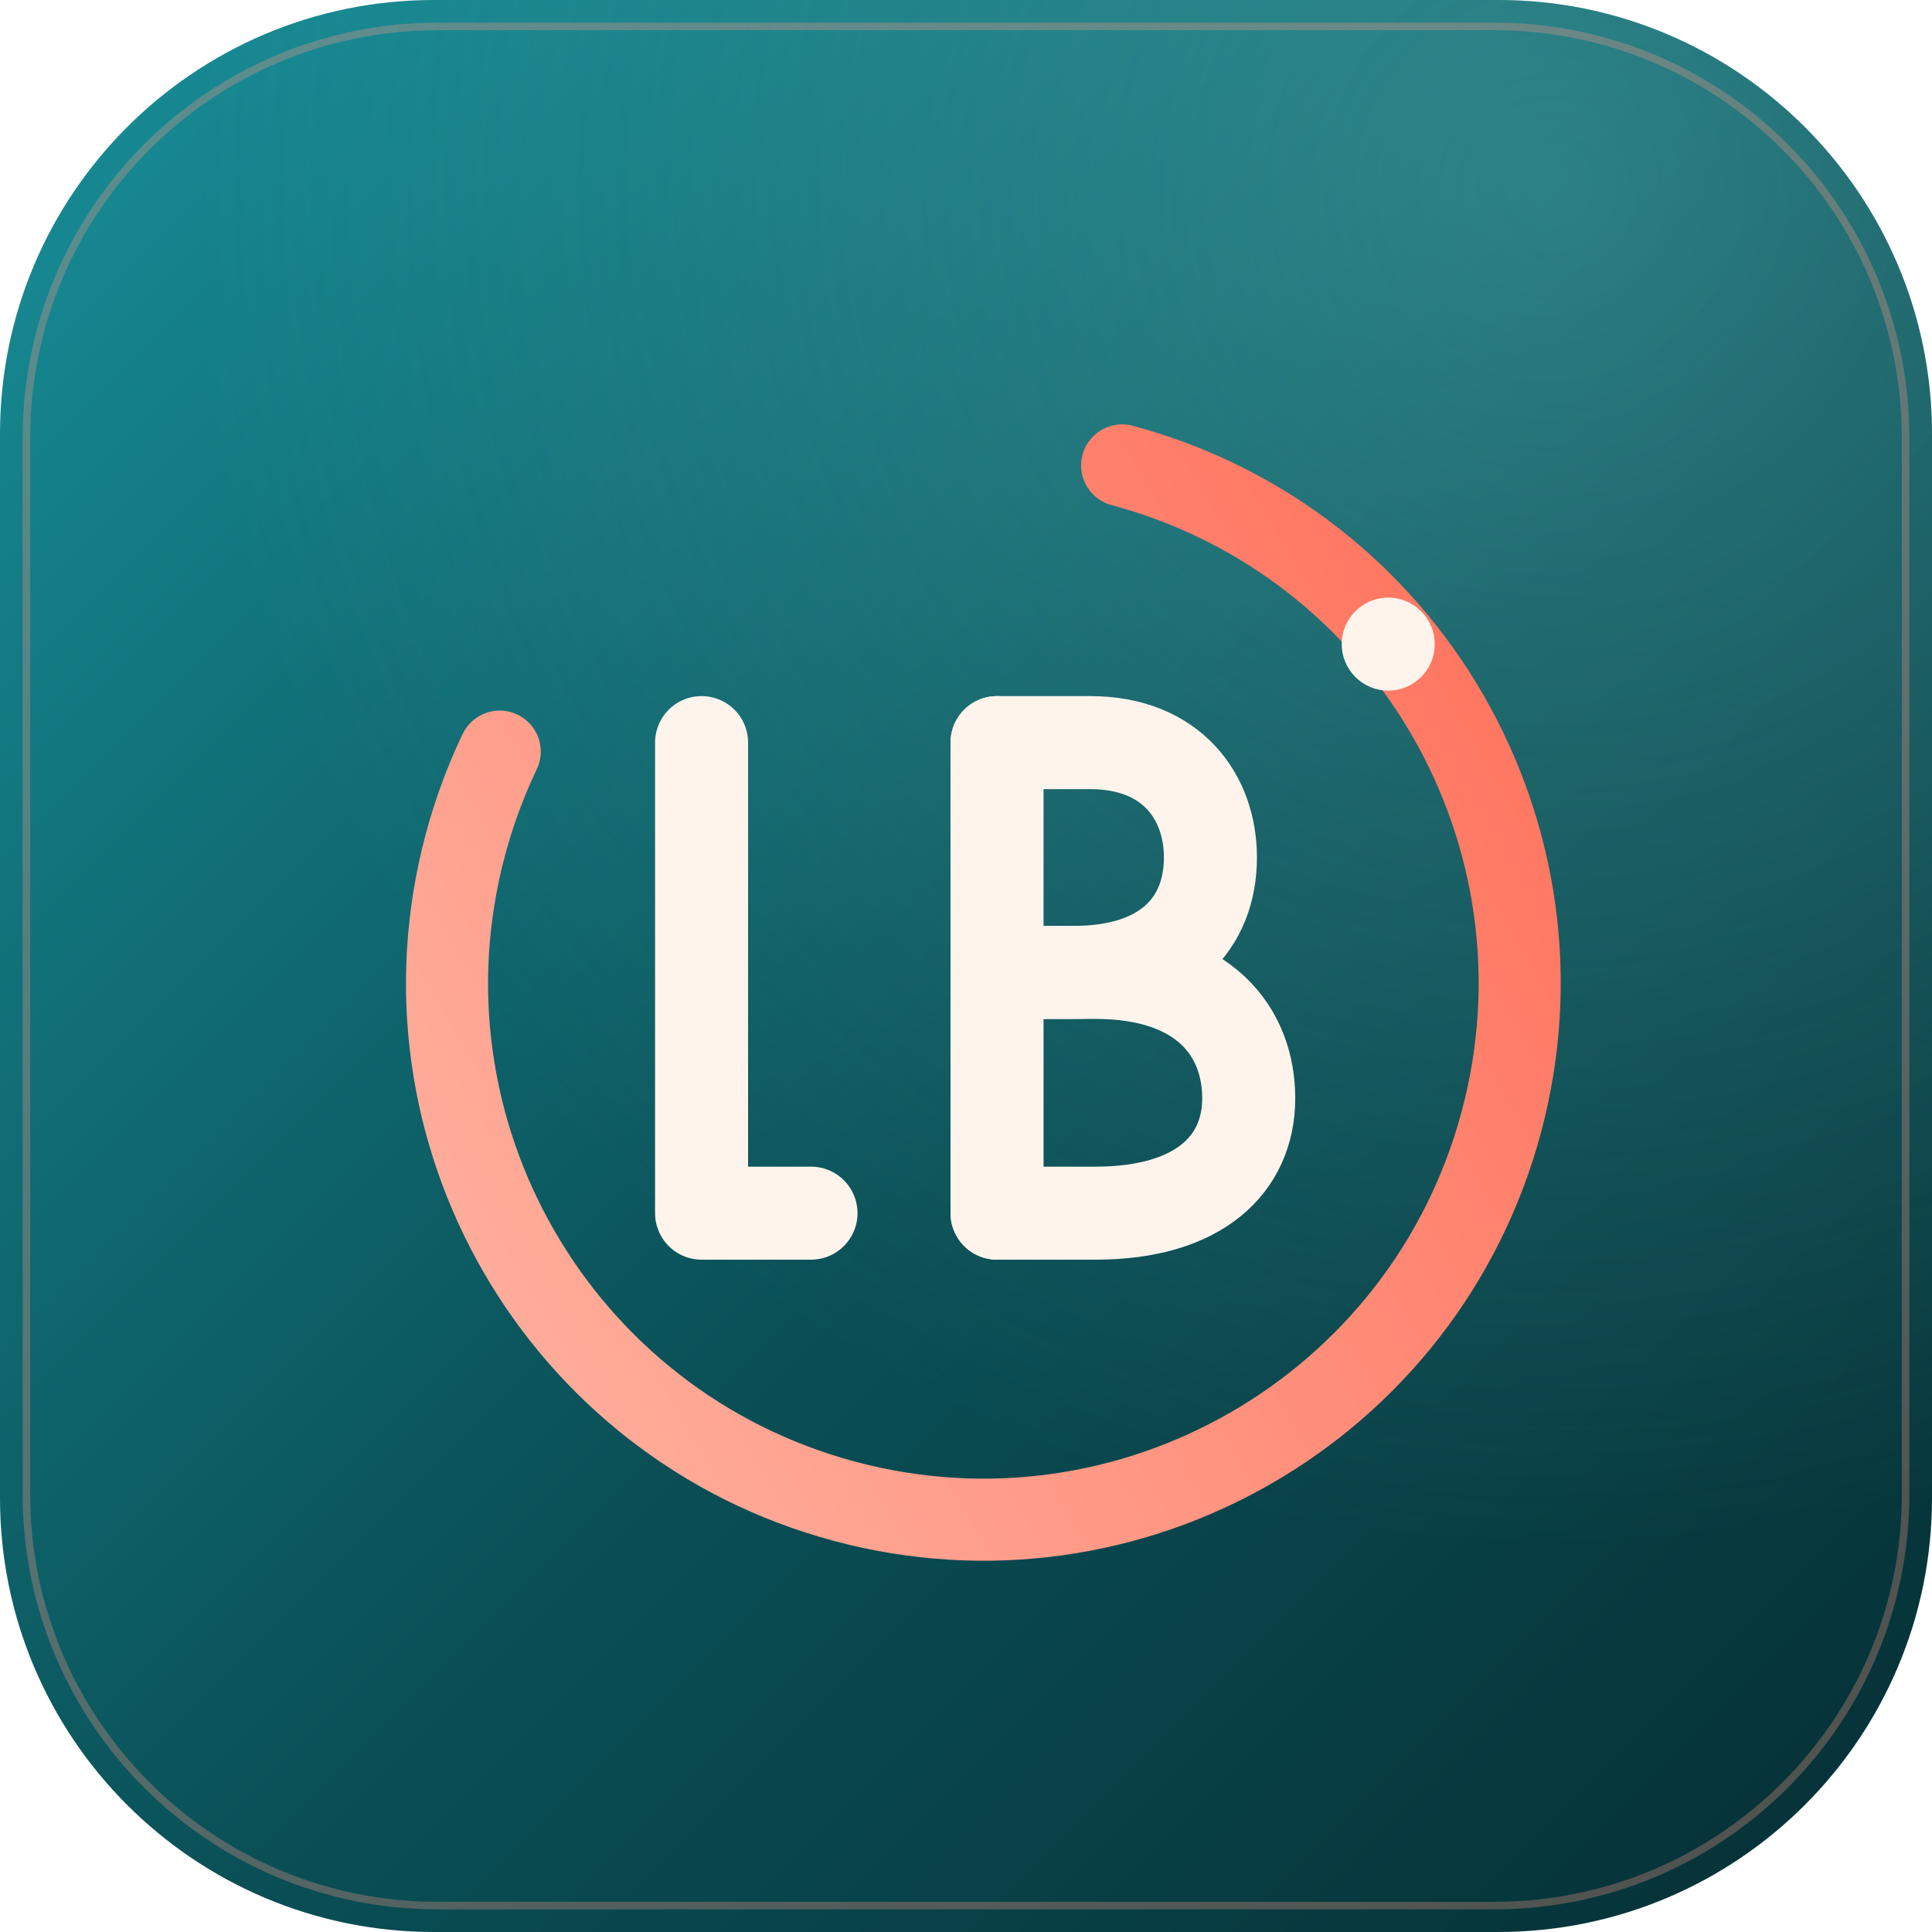
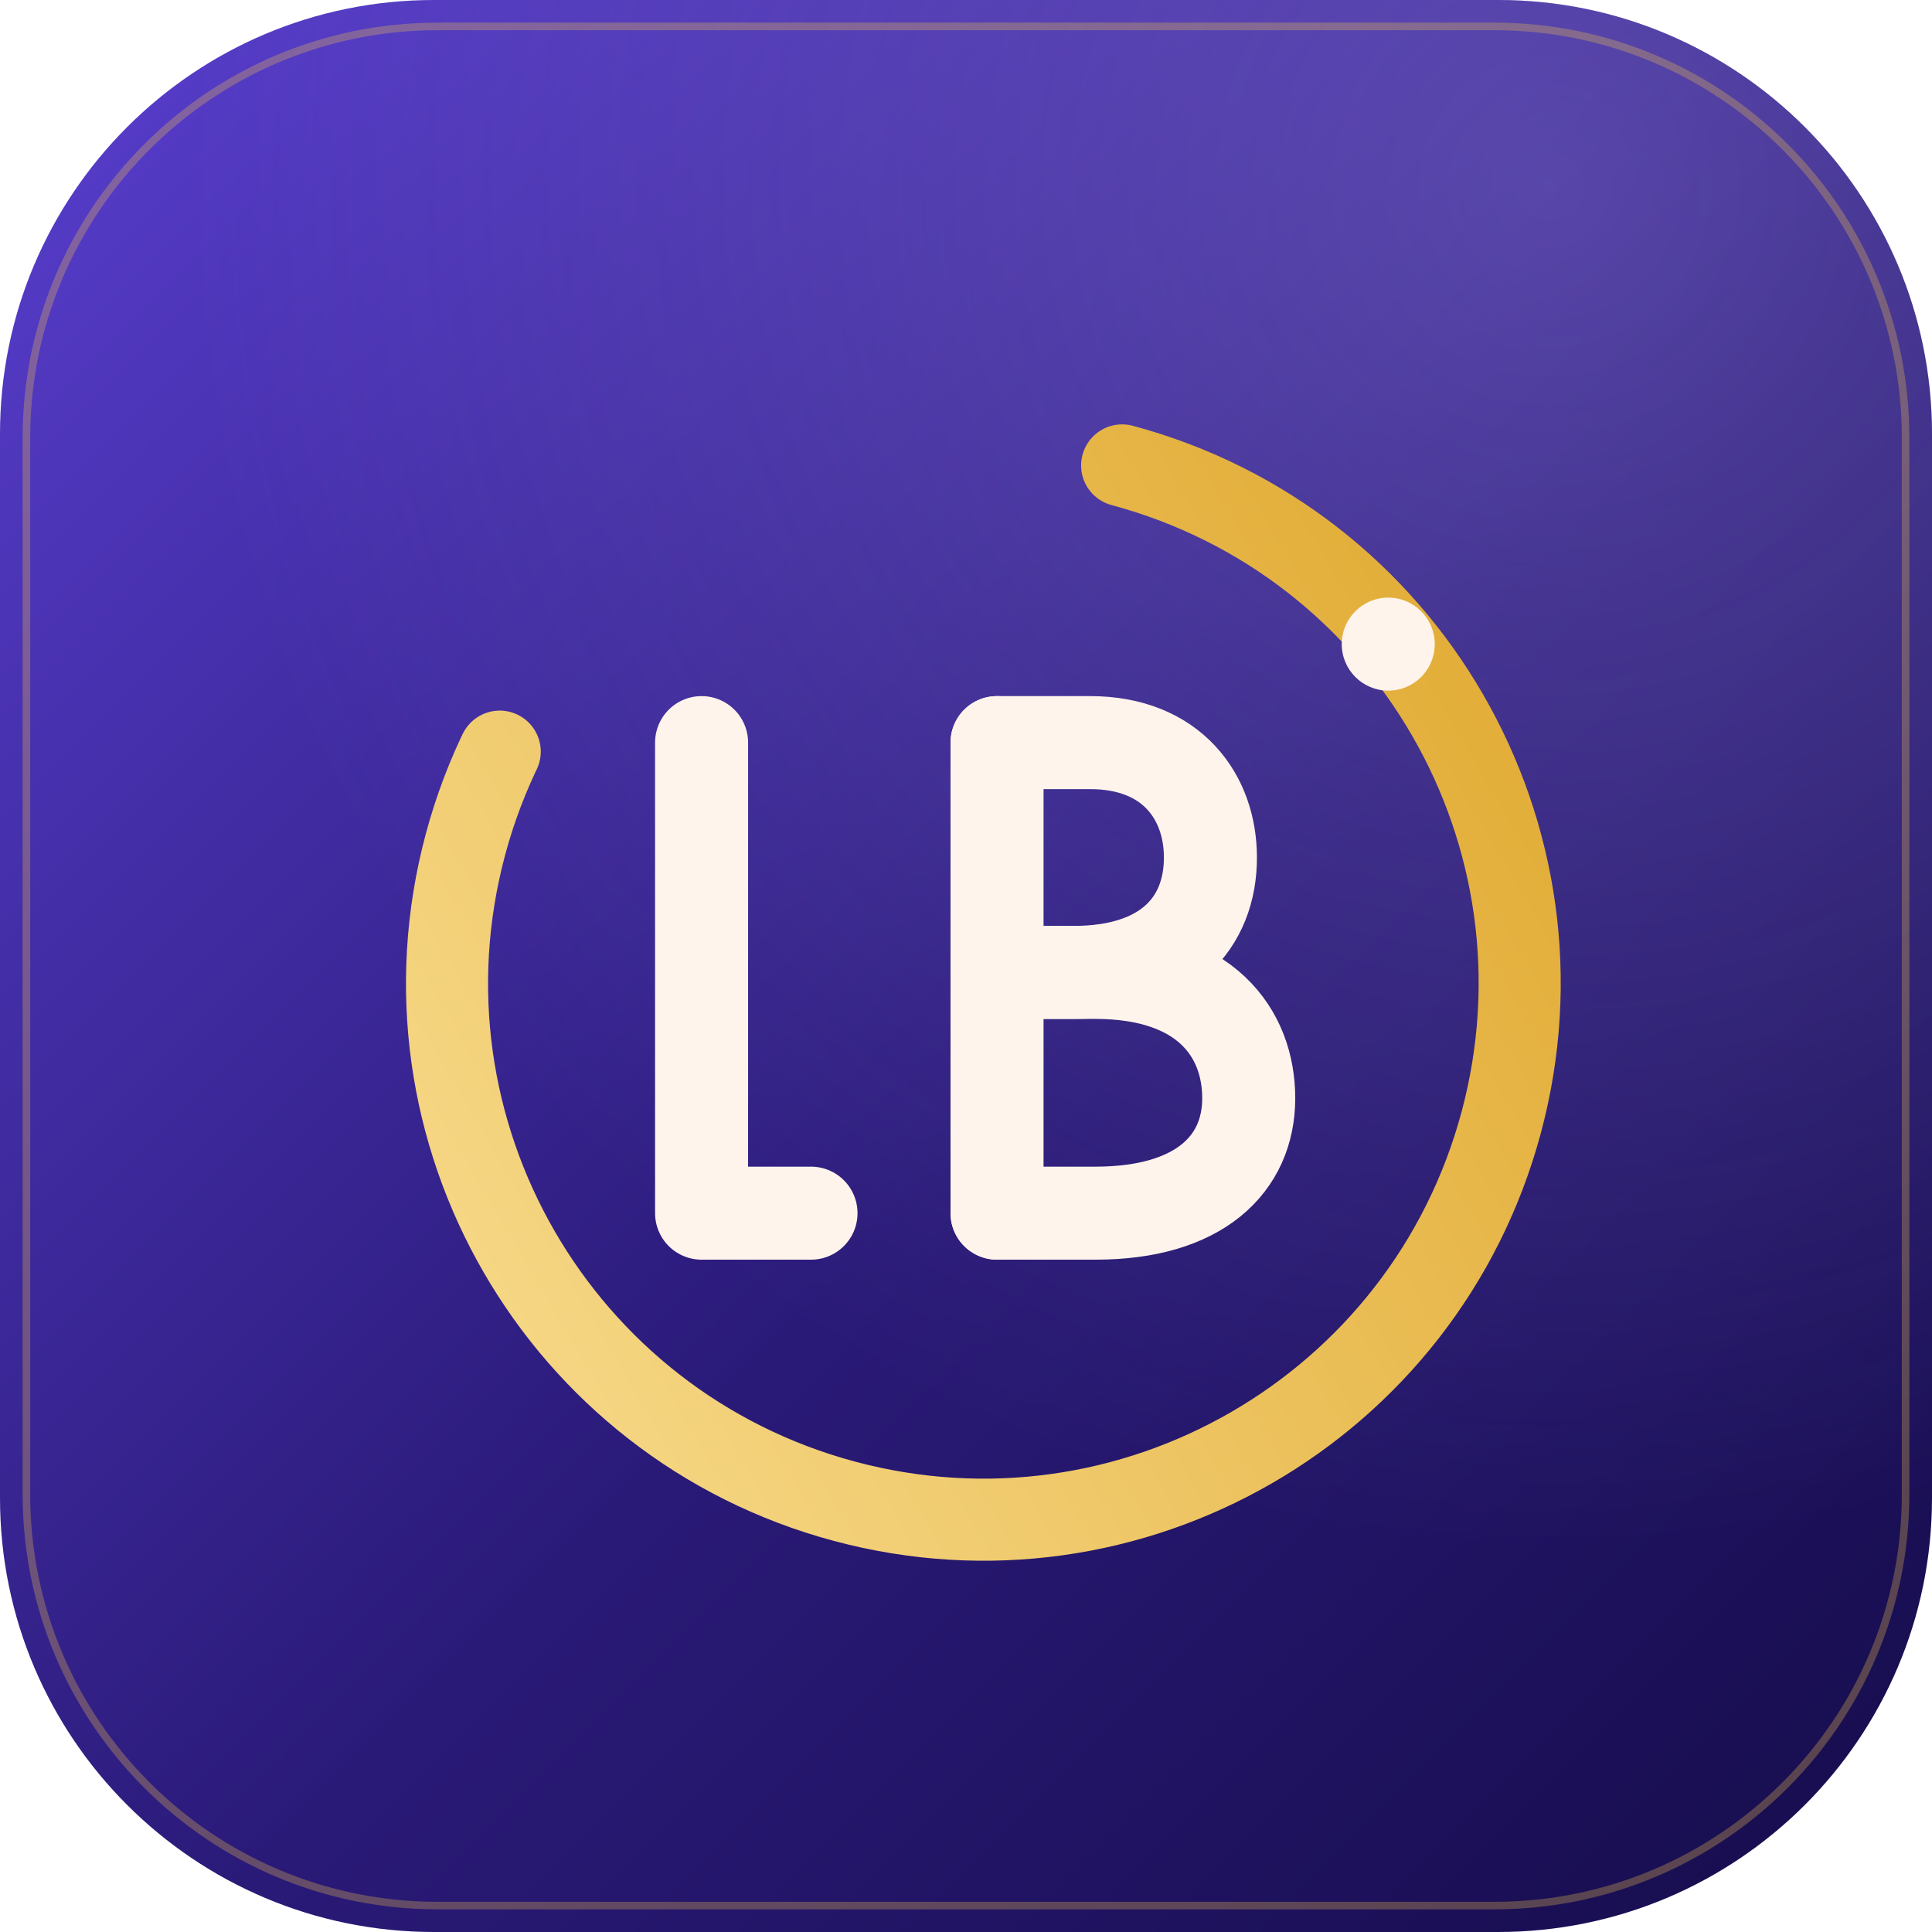
<svg xmlns="http://www.w3.org/2000/svg" viewBox="0 0 1024 1024" role="img" aria-label="Loopy Brains">
  <defs>
    <linearGradient id="bg" x1="0" y1="0" x2="1" y2="1">
-       <stop offset="0" stop-color="#18909a" />
-       <stop offset=".55" stop-color="#0a4f56" />
-       <stop offset="1" stop-color="#052e33" />
+       <stop offset="0" stop-color="#5a3fd0" />
+       <stop offset=".55" stop-color="#2a1a78" />
+       <stop offset="1" stop-color="#150c4a" />
    </linearGradient>
    <radialGradient id="glow" cx=".8" cy=".1" r=".7">
-       <stop offset="0" stop-color="#7fe3e0" stop-opacity=".28" />
-       <stop offset="1" stop-color="#7fe3e0" stop-opacity="0" />
+       <stop offset="0" stop-color="#b9a8ff" stop-opacity=".28" />
+       <stop offset="1" stop-color="#b9a8ff" stop-opacity="0" />
    </radialGradient>
  </defs>
  <rect width="1024" height="1024" rx="230" fill="url(#bg)" />
  <rect width="1024" height="1024" rx="230" fill="url(#glow)" />
-   <rect x="14" y="14" width="996" height="996" rx="218" fill="none" stroke="#ff9a85" stroke-opacity=".3" stroke-width="4" />
+   <rect x="14" y="14" width="996" height="996" rx="218" fill="none" stroke="#f0c24b" stroke-opacity=".3" stroke-width="4" />
  <g transform="translate(150 150) scale(1.45)">
    <defs>
      <linearGradient id="lbRing" x1="0" y1="0" x2="1" y2="1">
-         <stop offset="0" stop-color="#ffb4a3" />
-         <stop offset="1" stop-color="#ff6f59" />
+         <stop offset="0" stop-color="#f8dc8e" />
+         <stop offset="1" stop-color="#e0a82e" />
      </linearGradient>
    </defs>
    <circle cx="256" cy="256" r="196" fill="none" stroke="url(#lbRing)" stroke-width="30" stroke-linecap="round" stroke-dasharray="960 272" transform="rotate(-75 256 256)" />
    <circle cx="404" cy="132" r="17" fill="#fff4ec" />
    <g fill="none" stroke="#fff4ec" stroke-width="34" stroke-linecap="round" stroke-linejoin="round" transform="translate(-41 0)">
      <path d="M194 168V340H234" />
      <path d="M302 168V340" />
      <path d="M302 168H336C366 168 380 188 380 210C380 234 364 252 330 252H302" />
      <path d="M302 252H338C378 252 394 274 394 298C394 322 376 340 338 340H302" />
    </g>
  </g>
</svg>
